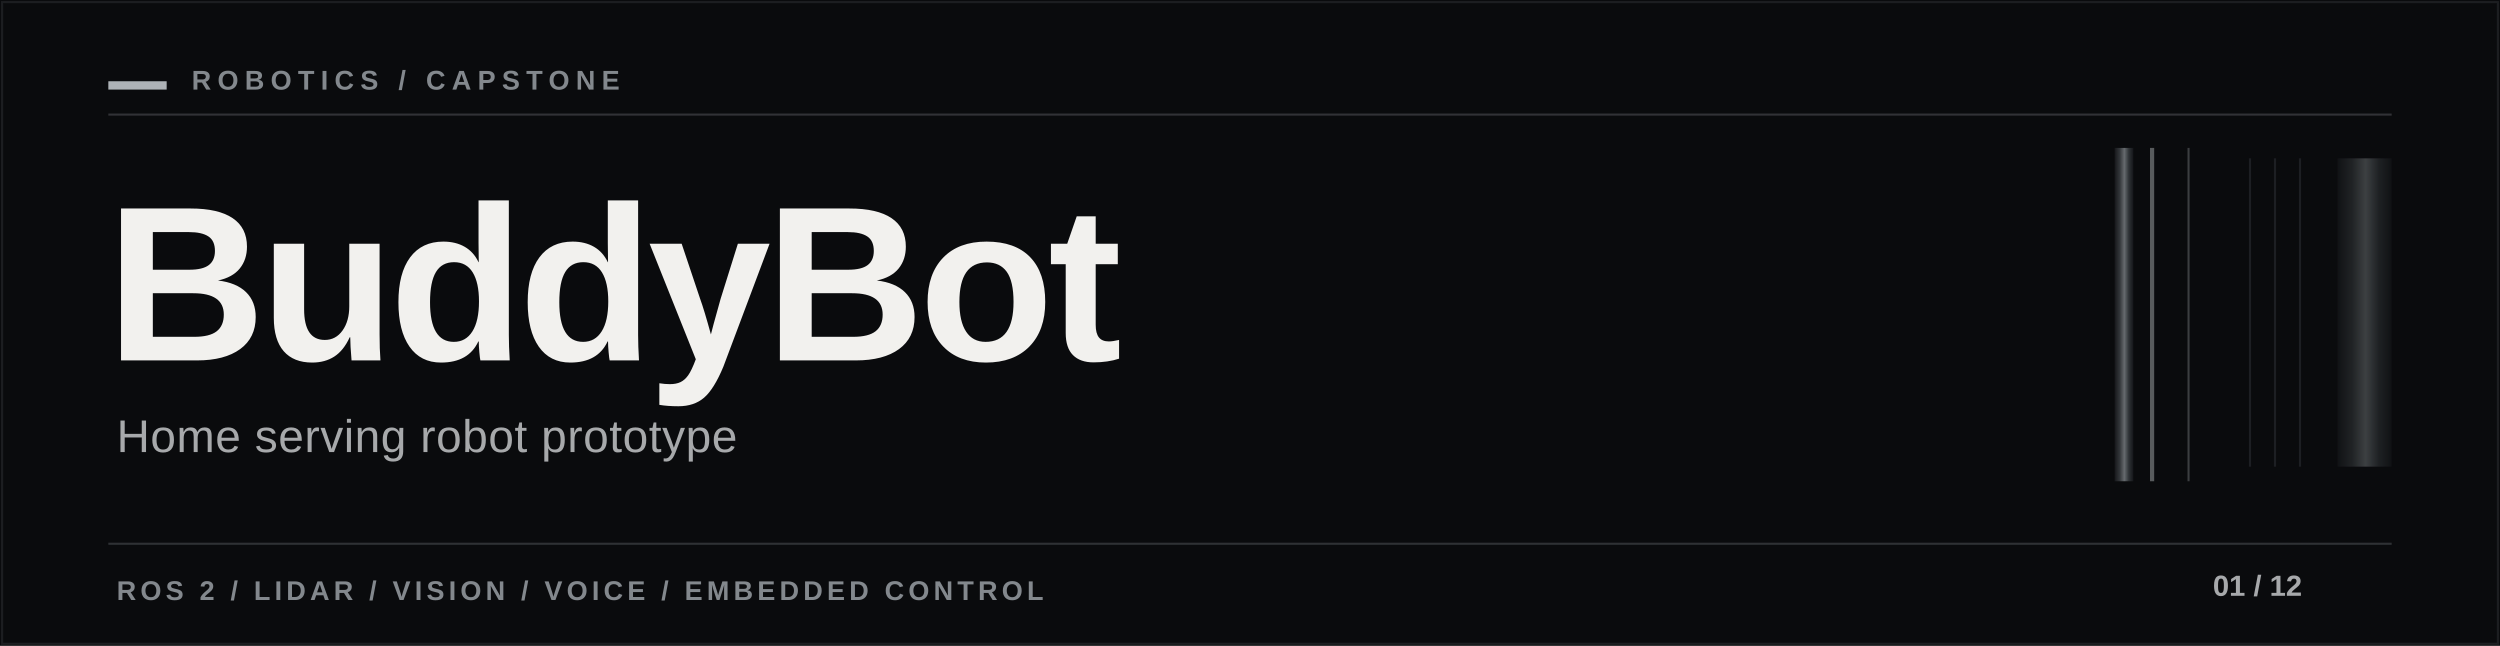
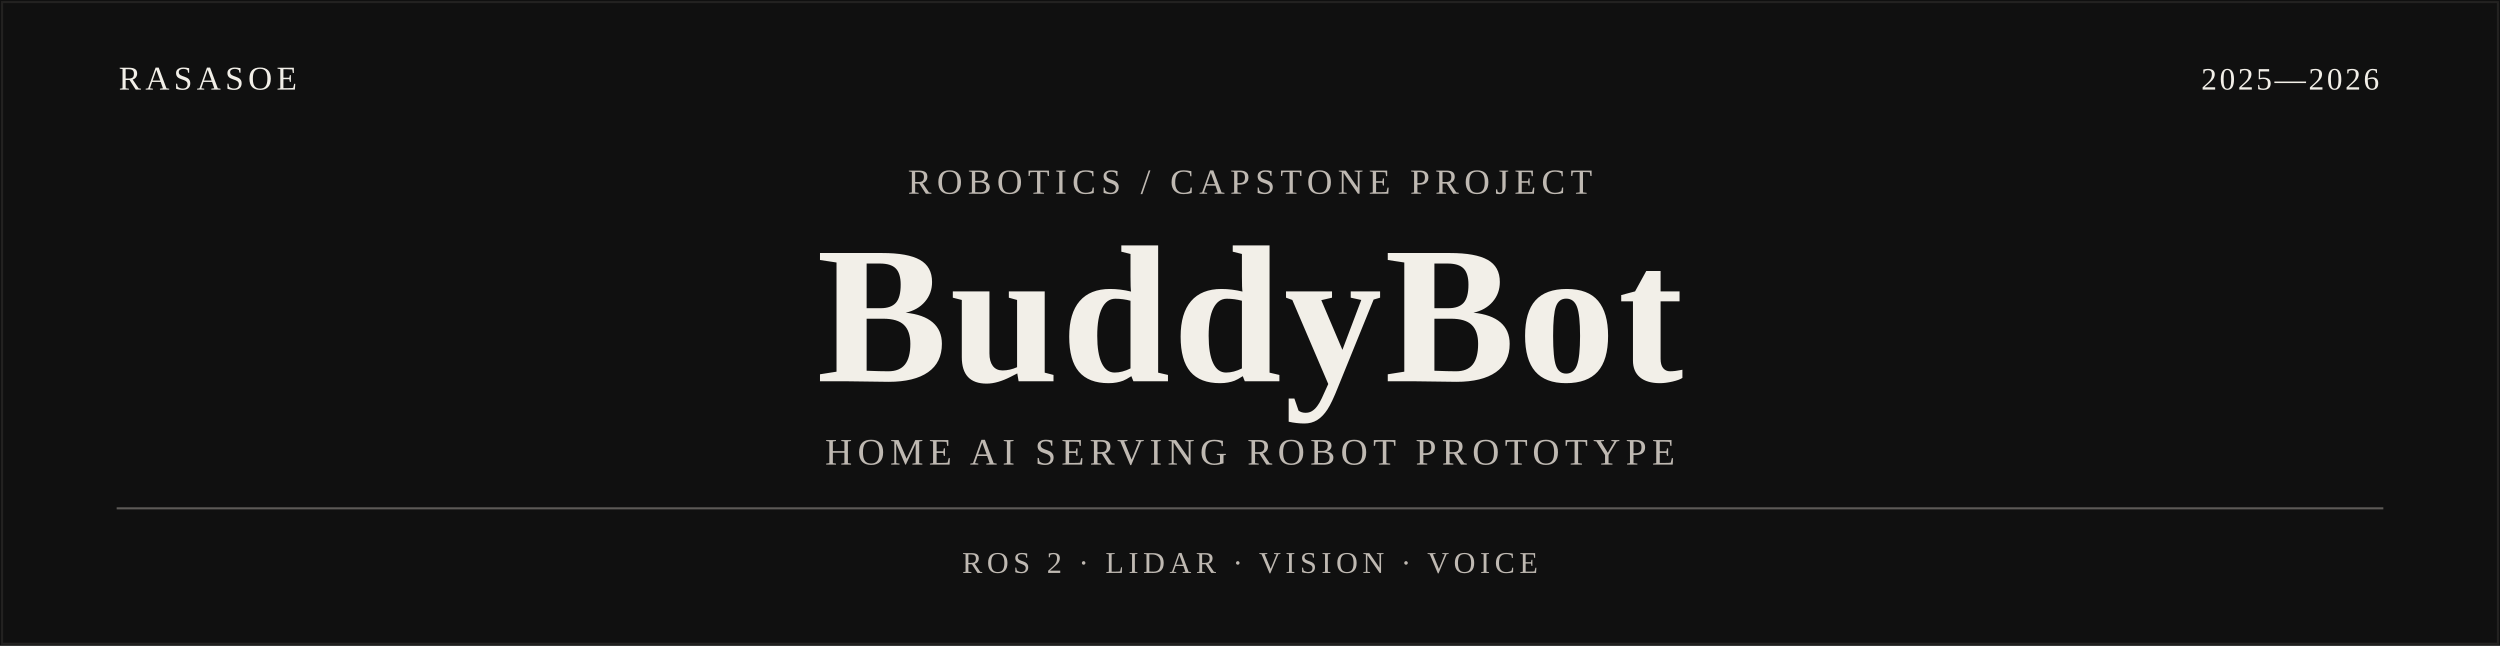
- <svg xmlns="http://www.w3.org/2000/svg" width="1200" height="310" viewBox="0 0 1200 310" role="img" aria-labelledby="title desc">
-   <defs>
-     <linearGradient id="aluminium" x1="0" y1="0" x2="1" y2="0">
-       <stop offset="0" stop-color="#17191B" />
-       <stop offset=".28" stop-color="#3A3D40" />
-       <stop offset=".52" stop-color="#72777A" />
-       <stop offset=".76" stop-color="#34383B" />
-       <stop offset="1" stop-color="#16181B" />
-     </linearGradient>
-   </defs>
-   <rect width="1200" height="310" fill="#0A0B0D" />
-   <rect x="1" y="1" width="1198" height="308" fill="none" stroke="#55585D" stroke-opacity=".25" />
-   <path d="M52 55H1148" stroke="#55585D" stroke-opacity=".52" stroke-width="1" />
-   <path d="M52 261H1148" stroke="#55585D" stroke-opacity=".5" stroke-width="1" />
-   <rect x="52" y="39" width="28" height="4" fill="#ADB2B6" />
-   <g font-family="Arial,Helvetica,sans-serif">
-     <text x="92" y="43" fill="#83888D" font-size="13" font-weight="700" letter-spacing="3">ROBOTICS / CAPSTONE</text>
-     <text x="51" y="173" fill="#F2F1EE" font-size="106" font-weight="700" letter-spacing="-2.7">BuddyBot</text>
-     <text x="56" y="217" fill="#A7A9AB" font-size="22" letter-spacing=".3">Home serving robot prototype</text>
-     <text x="56" y="288" fill="#83888D" font-size="13" font-weight="600" letter-spacing="2">ROS 2   /   LIDAR   /   VISION   /   VOICE   /   EMBEDDED CONTROL</text>
-     <text x="1105" y="286" fill="#A7A9AB" font-size="14" font-weight="700" text-anchor="end">01 / 12</text>
-   </g>
-   <g opacity=".88">
-     <rect x="1015" y="71" width="9" height="160" fill="url(#aluminium)" />
-     <rect x="1032" y="71" width="2" height="160" fill="#ADB2B6" opacity=".54" />
-     <rect x="1050" y="71" width="1" height="160" fill="#ADB2B6" opacity=".34" />
-     <path d="M1080 76V224M1092 76V224M1104 76V224" stroke="#55585D" stroke-opacity=".3" />
-     <rect x="1122" y="76" width="26" height="148" fill="url(#aluminium)" opacity=".55" />
+ <svg xmlns="http://www.w3.org/2000/svg" viewBox="0 0 1200 310" width="1200" height="310" role="img" aria-labelledby="title desc">
+   <rect width="1200" height="310" fill="#101010" />
+   <rect x="1" y="1" width="1198" height="308" fill="none" stroke="#5D5A57" stroke-opacity=".25" />
+   <g font-family="Georgia, 'Times New Roman', serif" fill="#F2EFE8">
+     <text x="57" y="43" font-size="16" letter-spacing="2.1">RASASOE</text>
+     <text x="1142" y="43" font-size="15" letter-spacing="1.3" text-anchor="end">2025—2026</text>
+     <text x="600" y="93" text-anchor="middle" fill="#BFB9B2" font-size="17" letter-spacing="2.6">ROBOTICS / CAPSTONE PROJECT</text>
+     <text x="600" y="183" text-anchor="middle" font-size="94" font-weight="600" letter-spacing="1.2">BuddyBot</text>
+     <text x="600" y="223" text-anchor="middle" fill="#BFB9B2" font-size="18" letter-spacing="2.6">HOME AI SERVING ROBOT PROTOTYPE</text>
+     <path d="M56 244H1144" stroke="#5D5A57" stroke-width="1" />
+     <text x="600" y="275" text-anchor="middle" fill="#BFB9B2" font-size="14.5" letter-spacing="2.2">ROS 2   ·   LIDAR   ·   VISION   ·   VOICE</text>
  </g>
</svg>
